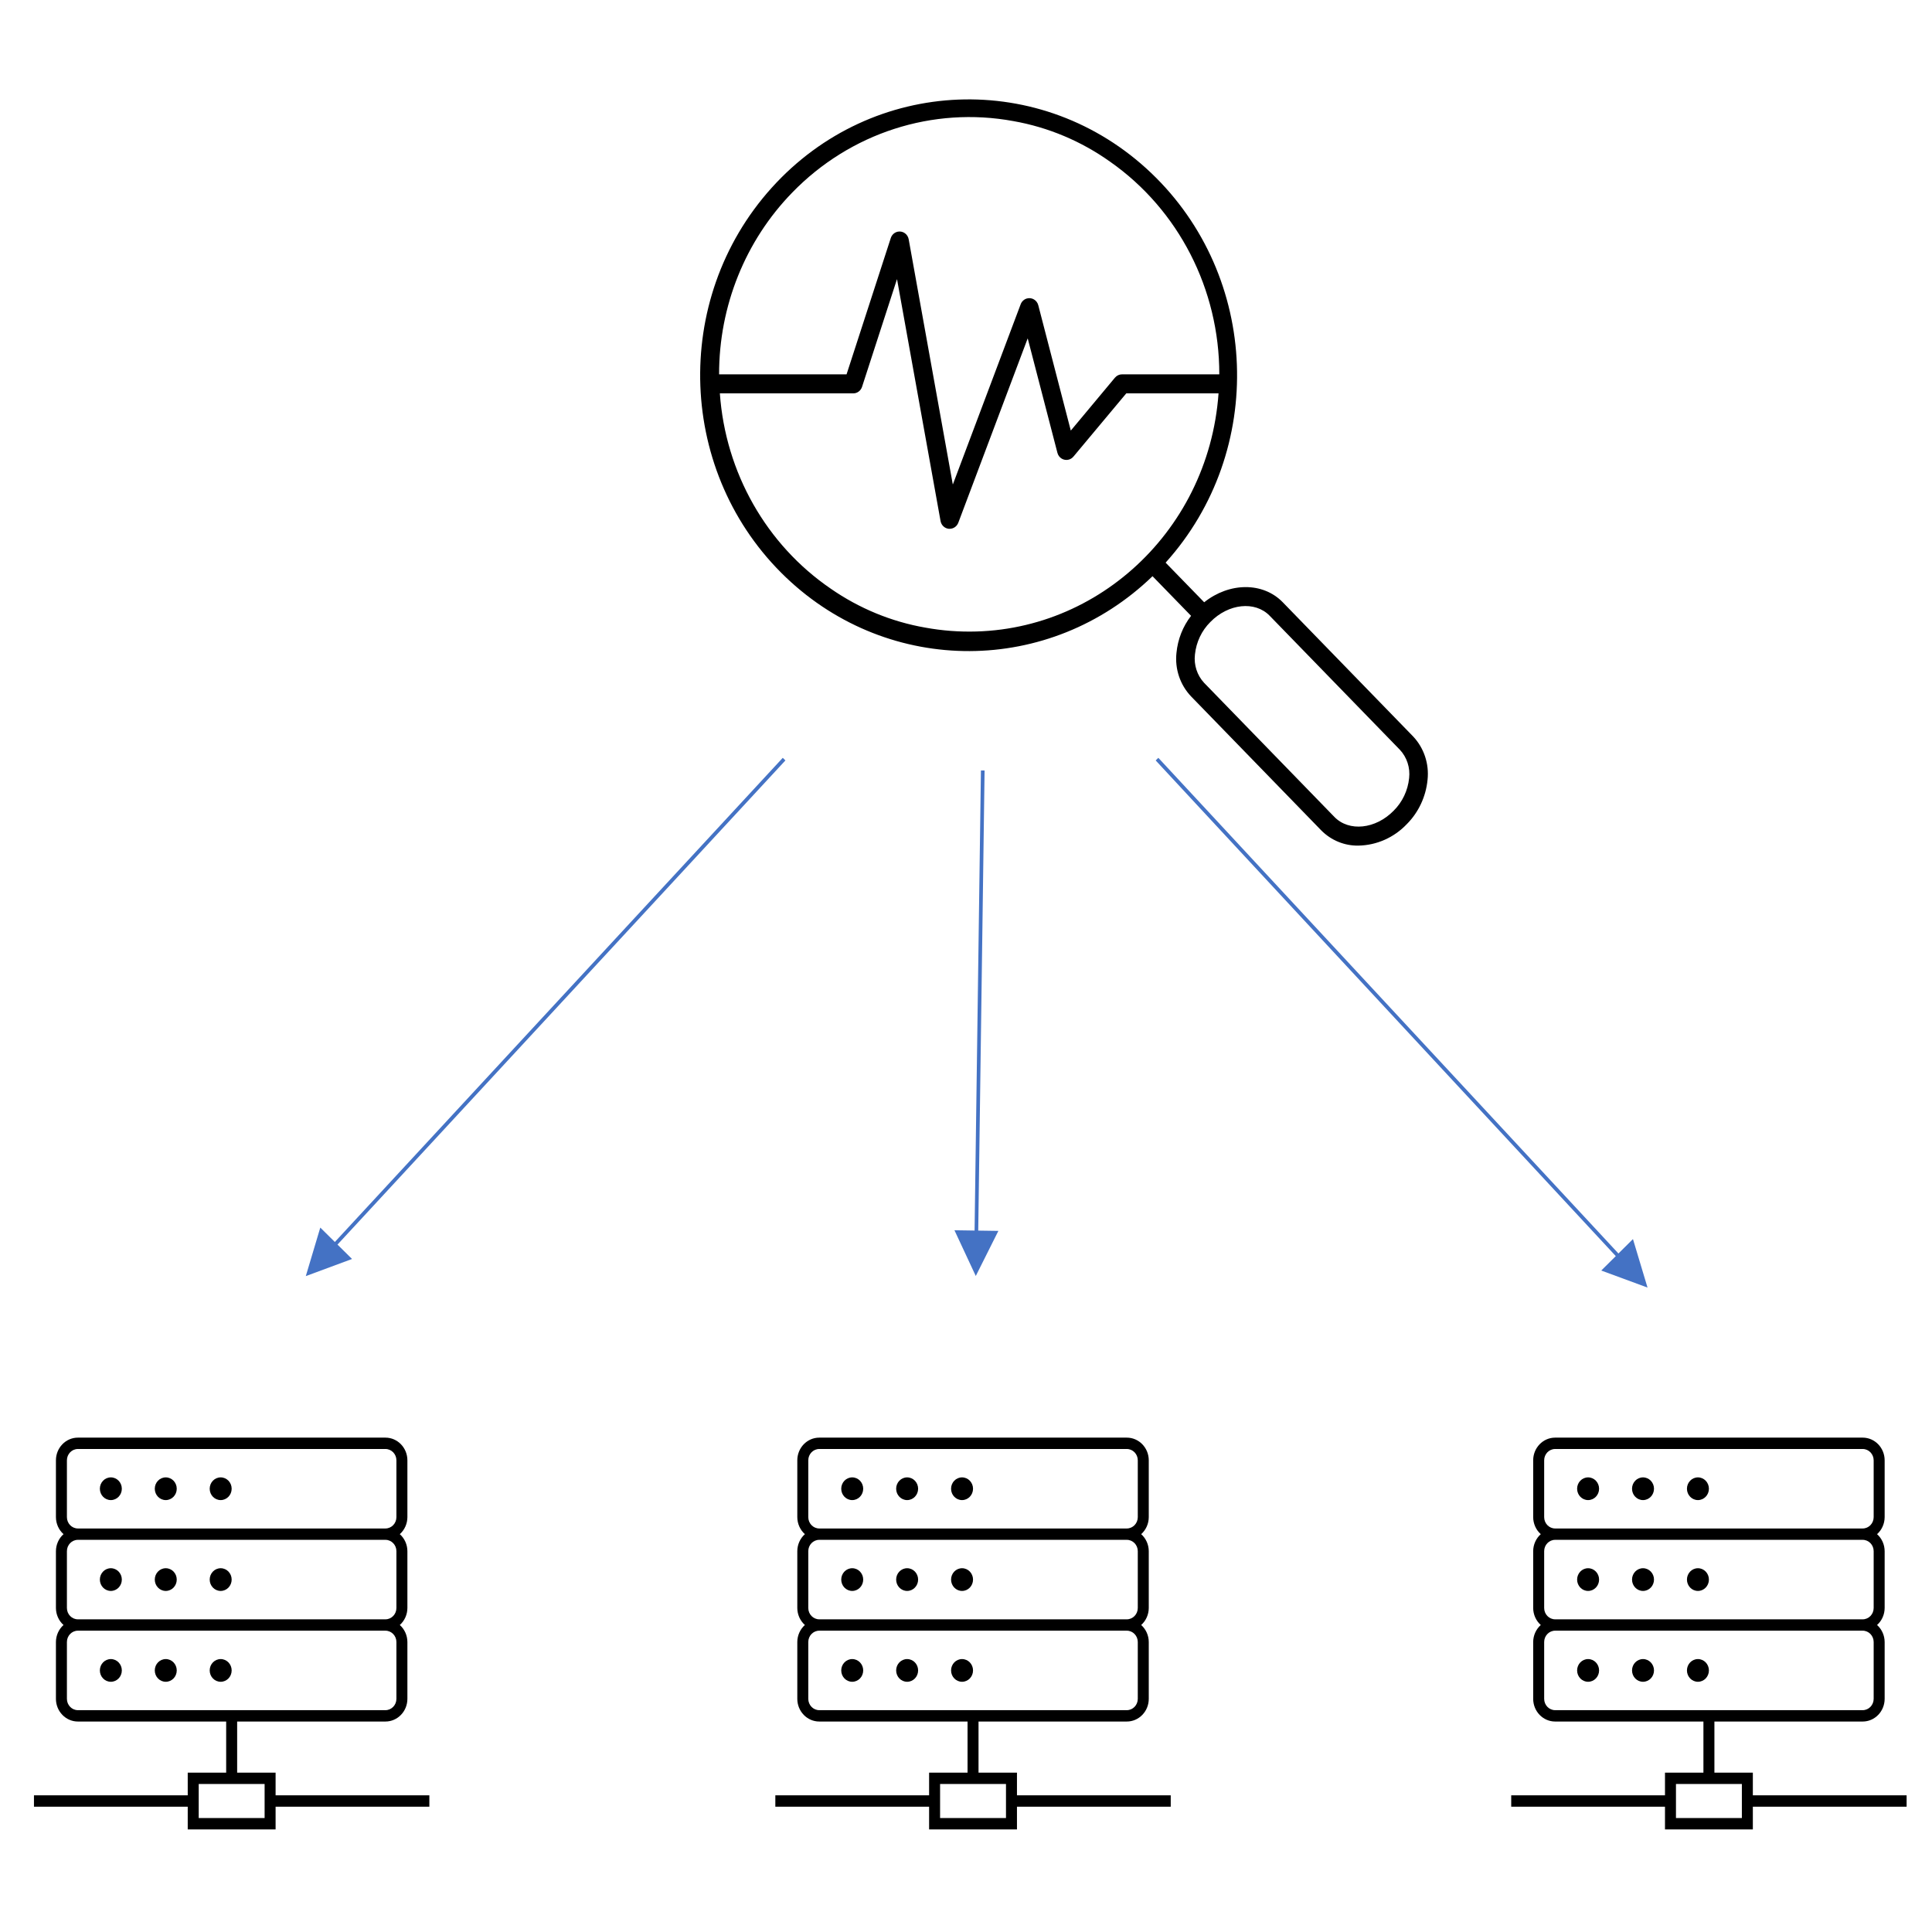
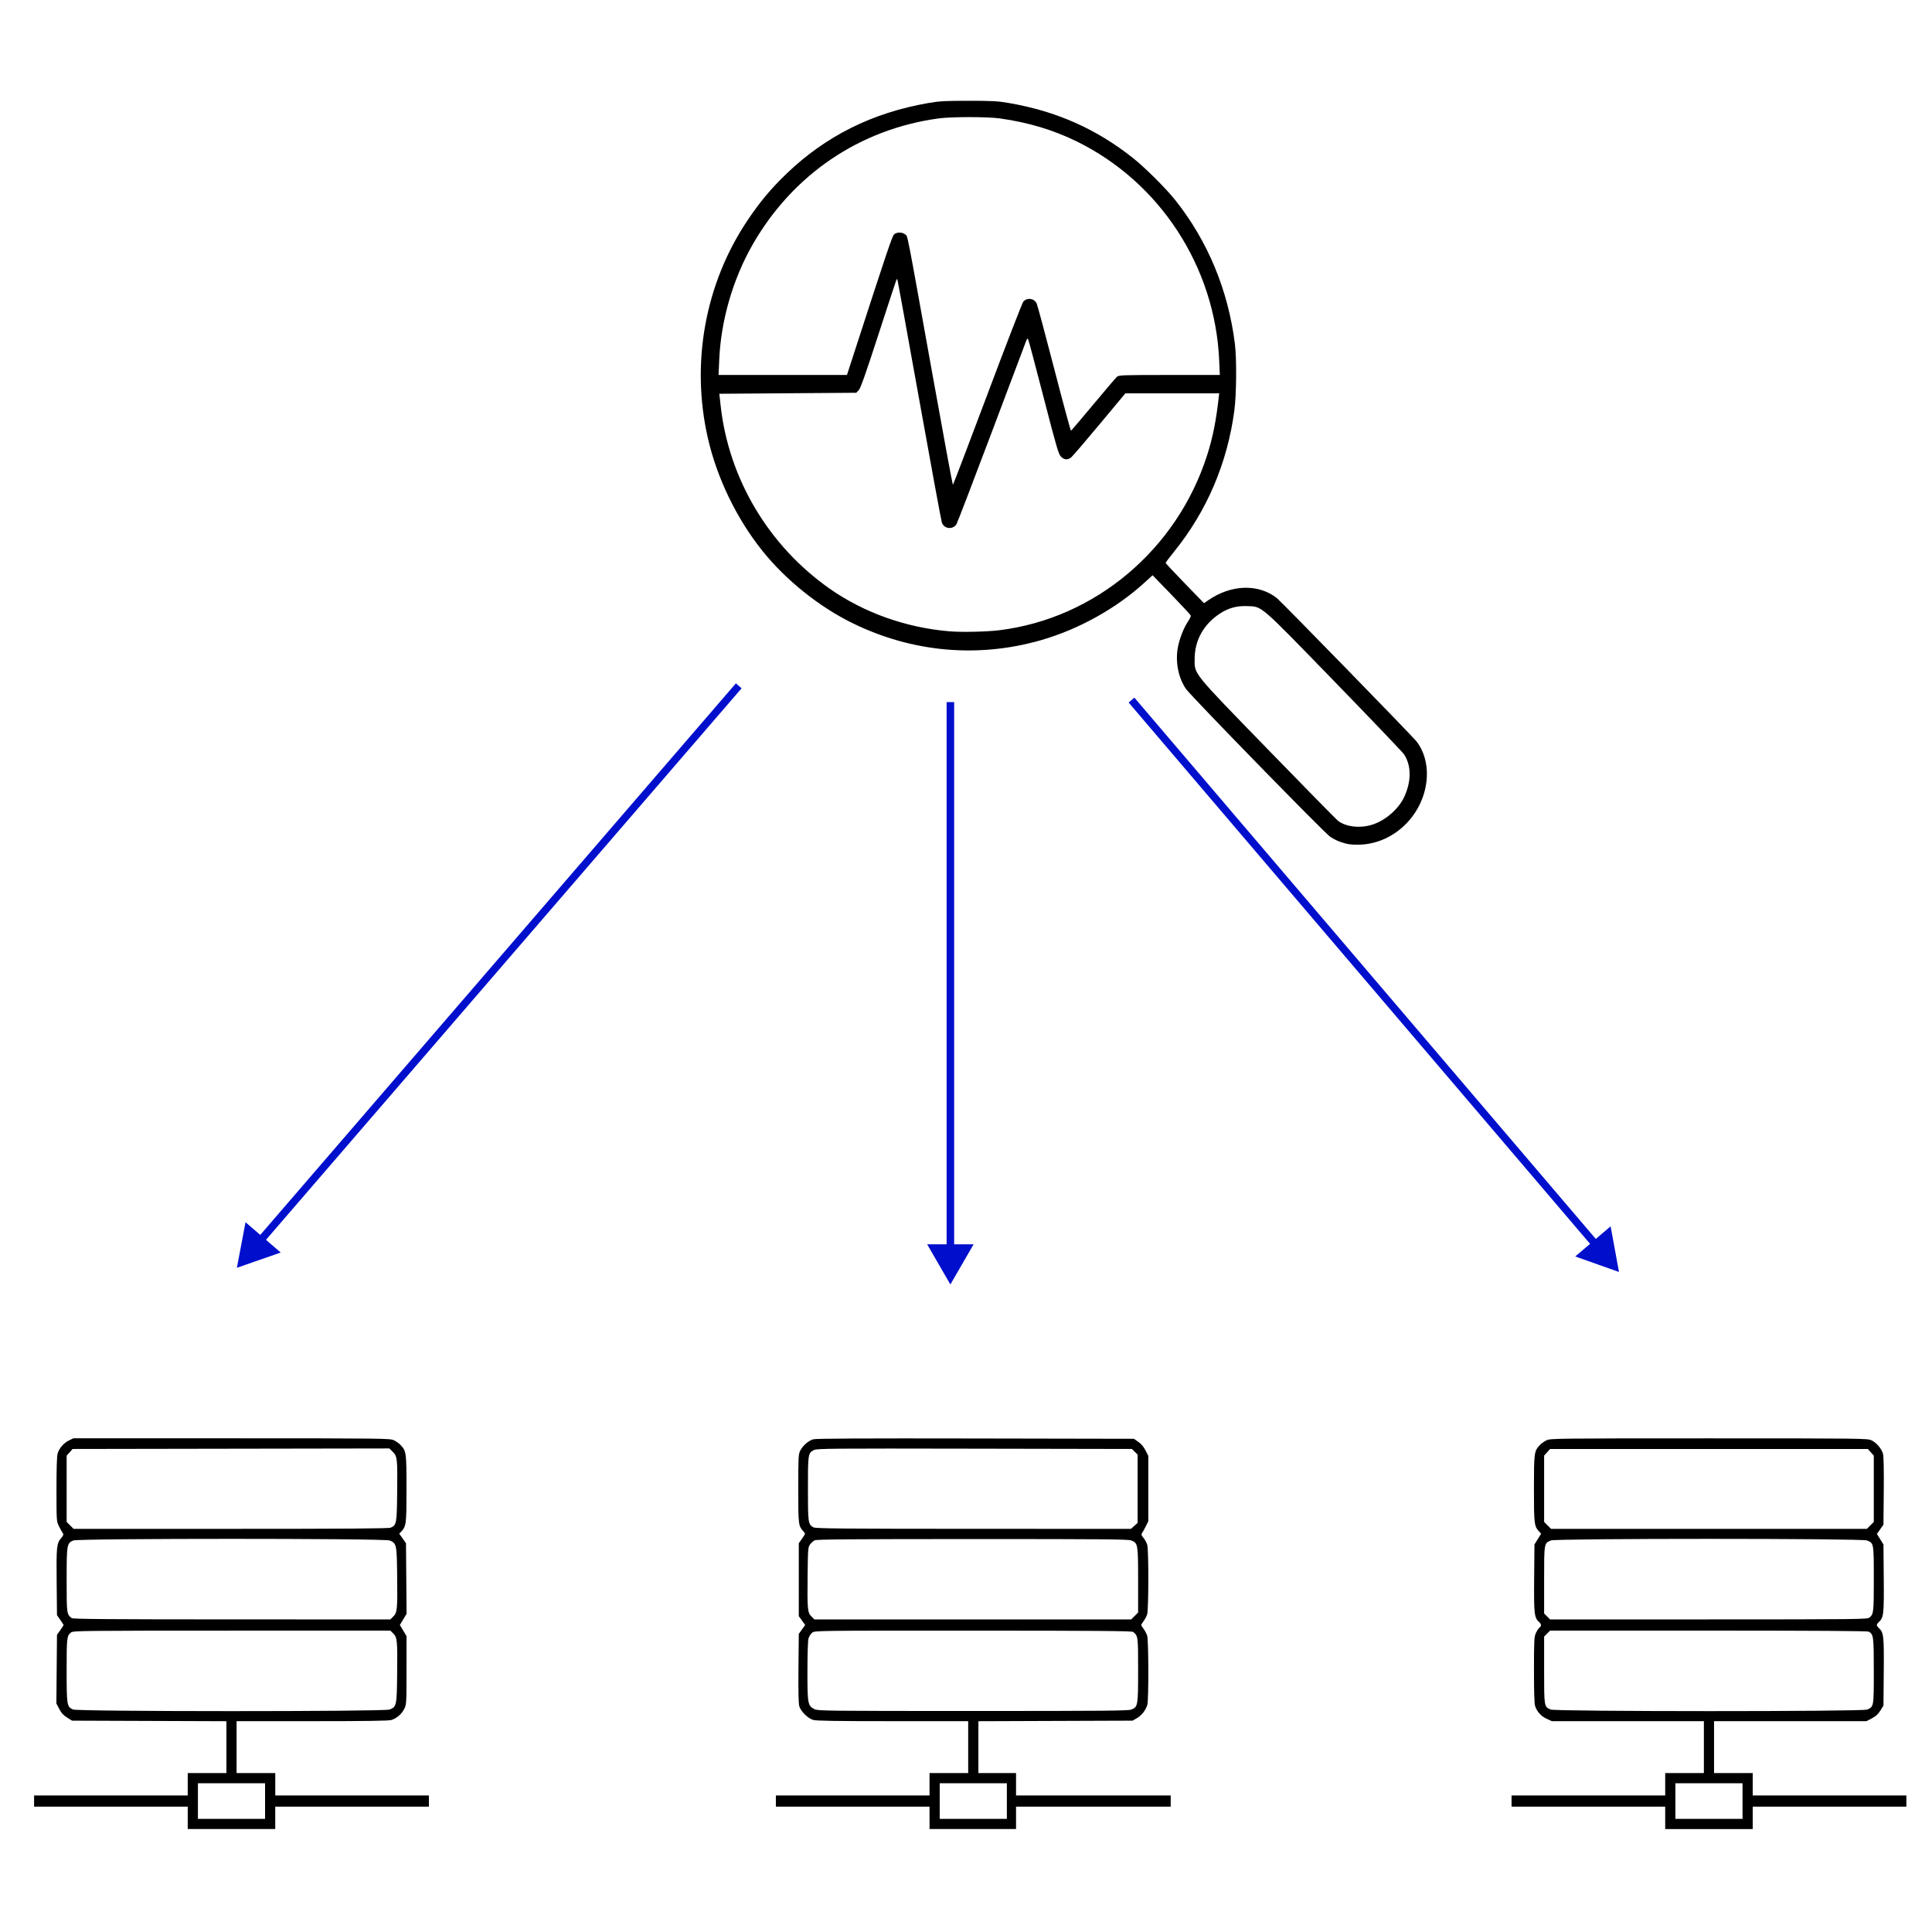
<svg xmlns="http://www.w3.org/2000/svg" width="256" height="256" overflow="hidden" version="1.1" id="svg913">
  <defs id="defs815">
+     <marker style="overflow:visible" id="marker2874" refX="0" refY="0" orient="auto-start-reverse" markerWidth="5.324" markerHeight="6.155" viewBox="0 0 5.324 6.155" preserveAspectRatio="xMidYMid">
+       <path transform="scale(0.5)" style="fill:context-stroke;fill-rule:evenodd;stroke:context-stroke;stroke-width:1pt" d="M 5.77,0 -2.88,5 V -5 Z" id="path2872" />
+     </marker>
+     <marker style="overflow:visible" id="marker2814" refX="0" refY="0" orient="auto-start-reverse" markerWidth="5.324" markerHeight="6.155" viewBox="0 0 5.324 6.155" preserveAspectRatio="xMidYMid">
+       <path transform="scale(0.5)" style="fill:context-stroke;fill-rule:evenodd;stroke:context-stroke;stroke-width:1pt" d="M 5.77,0 -2.88,5 V -5 Z" id="path2812" />
+     </marker>
+     <marker style="overflow:visible" id="TriangleStart" refX="0" refY="0" orient="auto-start-reverse" markerWidth="5.324" markerHeight="6.155" viewBox="0 0 5.324 6.155" preserveAspectRatio="xMidYMid">
+       <path transform="scale(0.5)" style="fill:context-stroke;fill-rule:evenodd;stroke:context-stroke;stroke-width:1pt" d="M 5.77,0 -2.88,5 V -5 Z" id="path135" />
+     </marker>
    <clipPath id="clip0">
      <rect x="0" y="0" width="1280" height="720" id="rect776" />
    </clipPath>
    <clipPath id="clip1">
      <rect x="709" y="474" width="96" height="96" id="rect779" />
    </clipPath>
    <clipPath id="clip2">
      <rect x="709" y="474" width="96" height="96" id="rect782" />
    </clipPath>
    <clipPath id="clip3">
      <rect x="709" y="474" width="96" height="96" id="rect785" />
    </clipPath>
    <clipPath id="clip4">
      <rect x="575" y="474" width="96" height="96" id="rect788" />
    </clipPath>
    <clipPath id="clip5">
      <rect x="575" y="474" width="96" height="96" id="rect791" />
    </clipPath>
    <clipPath id="clip6">
      <rect x="575" y="474" width="96" height="96" id="rect794" />
    </clipPath>
    <clipPath id="clip7">
      <rect x="440" y="474" width="96" height="96" id="rect797" />
    </clipPath>
    <clipPath id="clip8">
      <rect x="440" y="474" width="96" height="96" id="rect800" />
    </clipPath>
    <clipPath id="clip9">
      <rect x="440" y="474" width="96" height="96" id="rect803" />
    </clipPath>
    <clipPath id="clip10">
      <rect x="559" y="237" width="162" height="161" id="rect806" />
    </clipPath>
    <clipPath id="clip11">
      <rect x="559" y="237" width="162" height="161" id="rect809" />
    </clipPath>
    <clipPath id="clip12">
      <rect x="559" y="237" width="162" height="161" id="rect812" />
    </clipPath>
  </defs>
-   <g clip-path="url(#clip0)" id="g911" transform="matrix(0.7276717,0,0,0.7523454,-324.4073,-176.6508)">
-     <g clip-path="url(#clip1)" id="g843">
-       <g clip-path="url(#clip2)" id="g841">
-         <g clip-path="url(#clip3)" id="g839">
-           <path d="m 793,551 h -28 v -4 h -7 v -9 h 27 c 2.209,0 4,-1.791 4,-4 v -10 c -0.004,-1.153 -0.508,-2.248 -1.382,-3 0.874,-0.752 1.378,-1.847 1.382,-3 v -10 c -0.004,-1.153 -0.508,-2.248 -1.382,-3 0.874,-0.752 1.378,-1.847 1.382,-3 v -10 c 0,-2.209 -1.791,-4 -4,-4 h -56 c -2.209,0 -4,1.791 -4,4 v 10 c 0.004,1.153 0.508,2.248 1.382,3 -0.874,0.752 -1.378,1.847 -1.382,3 v 10 c 0.004,1.153 0.508,2.248 1.382,3 -0.874,0.752 -1.378,1.847 -1.382,3 v 10 c 0,2.209 1.791,4 4,4 h 27 v 9 h -7 v 4 h -28 v 2 h 28 v 4 h 16 v -4 h 28 z m -66,-49 v -10 c 0,-1.105 0.895,-2 2,-2 h 56 c 1.105,0 2,0.895 2,2 v 10 c 0,1.105 -0.895,2 -2,2 h -56 c -1.105,0 -2,-0.895 -2,-2 z m 0,16 v -10 c 0,-1.105 0.895,-2 2,-2 h 56 c 1.105,0 2,0.895 2,2 v 10 c 0,1.105 -0.895,2 -2,2 h -56 c -1.105,0 -2,-0.895 -2,-2 z m 0,16 v -10 c 0,-1.105 0.895,-2 2,-2 h 56 c 1.105,0 2,0.895 2,2 v 10 c 0,1.105 -0.895,2 -2,2 h -56 c -1.105,0 -2,-0.895 -2,-2 z m 36,21 h -12 v -6 h 12 z" id="path819" />
-           <path d="m 737,497 c 0,1.105 -0.895,2 -2,2 -1.105,0 -2,-0.895 -2,-2 0,-1.105 0.895,-2 2,-2 1.105,0 2,0.895 2,2 z" id="path821" />
-           <path d="m 747,497 c 0,1.105 -0.895,2 -2,2 -1.105,0 -2,-0.895 -2,-2 0,-1.105 0.895,-2 2,-2 1.105,0 2,0.895 2,2 z" id="path823" />
-           <path d="m 757,497 c 0,1.105 -0.895,2 -2,2 -1.105,0 -2,-0.895 -2,-2 0,-1.105 0.895,-2 2,-2 1.105,0 2,0.895 2,2 z" id="path825" />
-           <path d="m 737,513 c 0,1.105 -0.895,2 -2,2 -1.105,0 -2,-0.895 -2,-2 0,-1.105 0.895,-2 2,-2 1.105,0 2,0.895 2,2 z" id="path827" />
-           <path d="m 747,513 c 0,1.105 -0.895,2 -2,2 -1.105,0 -2,-0.895 -2,-2 0,-1.105 0.895,-2 2,-2 1.105,0 2,0.895 2,2 z" id="path829" />
-           <path d="m 757,513 c 0,1.105 -0.895,2 -2,2 -1.105,0 -2,-0.895 -2,-2 0,-1.105 0.895,-2 2,-2 1.105,0 2,0.895 2,2 z" id="path831" />
-           <path d="m 737,529 c 0,1.105 -0.895,2 -2,2 -1.105,0 -2,-0.895 -2,-2 0,-1.105 0.895,-2 2,-2 1.105,0 2,0.895 2,2 z" id="path833" />
-           <path d="m 747,529 c 0,1.105 -0.895,2 -2,2 -1.105,0 -2,-0.895 -2,-2 0,-1.105 0.895,-2 2,-2 1.105,0 2,0.895 2,2 z" id="path835" />
-           <path d="m 757,529 c 0,1.105 -0.895,2 -2,2 -1.105,0 -2,-0.895 -2,-2 0,-1.105 0.895,-2 2,-2 1.105,0 2,0.895 2,2 z" id="path837" />
-         </g>
-       </g>
-     </g>
-     <g clip-path="url(#clip4)" id="g869">
-       <g clip-path="url(#clip5)" id="g867">
-         <g clip-path="url(#clip6)" id="g865">
-           <path d="m 659,551 h -28 v -4 h -7 v -9 h 27 c 2.209,0 4,-1.791 4,-4 v -10 c -0.004,-1.153 -0.508,-2.248 -1.382,-3 0.874,-0.752 1.378,-1.847 1.382,-3 v -10 c -0.004,-1.153 -0.508,-2.248 -1.382,-3 0.874,-0.752 1.378,-1.847 1.382,-3 v -10 c 0,-2.209 -1.791,-4 -4,-4 h -56 c -2.209,0 -4,1.791 -4,4 v 10 c 0.004,1.153 0.508,2.248 1.382,3 -0.874,0.752 -1.378,1.847 -1.382,3 v 10 c 0.004,1.153 0.508,2.248 1.382,3 -0.874,0.752 -1.378,1.847 -1.382,3 v 10 c 0,2.209 1.791,4 4,4 h 27 v 9 h -7 v 4 h -28 v 2 h 28 v 4 h 16 v -4 h 28 z m -66,-49 v -10 c 0,-1.105 0.895,-2 2,-2 h 56 c 1.105,0 2,0.895 2,2 v 10 c 0,1.105 -0.895,2 -2,2 h -56 c -1.105,0 -2,-0.895 -2,-2 z m 0,16 v -10 c 0,-1.105 0.895,-2 2,-2 h 56 c 1.105,0 2,0.895 2,2 v 10 c 0,1.105 -0.895,2 -2,2 h -56 c -1.105,0 -2,-0.895 -2,-2 z m 0,16 v -10 c 0,-1.105 0.895,-2 2,-2 h 56 c 1.105,0 2,0.895 2,2 v 10 c 0,1.105 -0.895,2 -2,2 h -56 c -1.105,0 -2,-0.895 -2,-2 z m 36,21 h -12 v -6 h 12 z" id="path845" />
-           <path d="m 603,497 c 0,1.105 -0.895,2 -2,2 -1.105,0 -2,-0.895 -2,-2 0,-1.105 0.895,-2 2,-2 1.105,0 2,0.895 2,2 z" id="path847" />
-           <path d="m 613,497 c 0,1.105 -0.895,2 -2,2 -1.105,0 -2,-0.895 -2,-2 0,-1.105 0.895,-2 2,-2 1.105,0 2,0.895 2,2 z" id="path849" />
-           <path d="m 623,497 c 0,1.105 -0.895,2 -2,2 -1.105,0 -2,-0.895 -2,-2 0,-1.105 0.895,-2 2,-2 1.105,0 2,0.895 2,2 z" id="path851" />
-           <path d="m 603,513 c 0,1.105 -0.895,2 -2,2 -1.105,0 -2,-0.895 -2,-2 0,-1.105 0.895,-2 2,-2 1.105,0 2,0.895 2,2 z" id="path853" />
-           <path d="m 613,513 c 0,1.105 -0.895,2 -2,2 -1.105,0 -2,-0.895 -2,-2 0,-1.105 0.895,-2 2,-2 1.105,0 2,0.895 2,2 z" id="path855" />
-           <path d="m 623,513 c 0,1.105 -0.895,2 -2,2 -1.105,0 -2,-0.895 -2,-2 0,-1.105 0.895,-2 2,-2 1.105,0 2,0.895 2,2 z" id="path857" />
-           <path d="m 603,529 c 0,1.105 -0.895,2 -2,2 -1.105,0 -2,-0.895 -2,-2 0,-1.105 0.895,-2 2,-2 1.105,0 2,0.895 2,2 z" id="path859" />
-           <path d="m 613,529 c 0,1.105 -0.895,2 -2,2 -1.105,0 -2,-0.895 -2,-2 0,-1.105 0.895,-2 2,-2 1.105,0 2,0.895 2,2 z" id="path861" />
-           <path d="m 623,529 c 0,1.105 -0.895,2 -2,2 -1.105,0 -2,-0.895 -2,-2 0,-1.105 0.895,-2 2,-2 1.105,0 2,0.895 2,2 z" id="path863" />
-         </g>
-       </g>
-     </g>
-     <g clip-path="url(#clip7)" id="g895">
-       <g clip-path="url(#clip8)" id="g893">
-         <g clip-path="url(#clip9)" id="g891">
-           <path d="m 524,551 h -28 v -4 h -7 v -9 h 27 c 2.209,0 4,-1.791 4,-4 v -10 c -0.004,-1.153 -0.508,-2.248 -1.382,-3 0.874,-0.752 1.378,-1.847 1.382,-3 v -10 c -0.004,-1.153 -0.508,-2.248 -1.382,-3 0.874,-0.752 1.378,-1.847 1.382,-3 v -10 c 0,-2.209 -1.791,-4 -4,-4 h -56 c -2.209,0 -4,1.791 -4,4 v 10 c 0.004,1.153 0.508,2.248 1.382,3 -0.874,0.752 -1.378,1.847 -1.382,3 v 10 c 0.004,1.153 0.508,2.248 1.382,3 -0.874,0.752 -1.378,1.847 -1.382,3 v 10 c 0,2.209 1.791,4 4,4 h 27 v 9 h -7 v 4 h -28 v 2 h 28 v 4 h 16 v -4 h 28 z m -66,-49 v -10 c 0,-1.105 0.895,-2 2,-2 h 56 c 1.105,0 2,0.895 2,2 v 10 c 0,1.105 -0.895,2 -2,2 h -56 c -1.105,0 -2,-0.895 -2,-2 z m 0,16 v -10 c 0,-1.105 0.895,-2 2,-2 h 56 c 1.105,0 2,0.895 2,2 v 10 c 0,1.105 -0.895,2 -2,2 h -56 c -1.105,0 -2,-0.895 -2,-2 z m 0,16 v -10 c 0,-1.105 0.895,-2 2,-2 h 56 c 1.105,0 2,0.895 2,2 v 10 c 0,1.105 -0.895,2 -2,2 h -56 c -1.105,0 -2,-0.895 -2,-2 z m 36,21 h -12 v -6 h 12 z" id="path871" />
-           <path d="m 468,497 c 0,1.105 -0.895,2 -2,2 -1.105,0 -2,-0.895 -2,-2 0,-1.105 0.895,-2 2,-2 1.105,0 2,0.895 2,2 z" id="path873" />
-           <path d="m 478,497 c 0,1.105 -0.895,2 -2,2 -1.105,0 -2,-0.895 -2,-2 0,-1.105 0.895,-2 2,-2 1.105,0 2,0.895 2,2 z" id="path875" />
-           <path d="m 488,497 c 0,1.105 -0.895,2 -2,2 -1.105,0 -2,-0.895 -2,-2 0,-1.105 0.895,-2 2,-2 1.105,0 2,0.895 2,2 z" id="path877" />
-           <path d="m 468,513 c 0,1.105 -0.895,2 -2,2 -1.105,0 -2,-0.895 -2,-2 0,-1.105 0.895,-2 2,-2 1.105,0 2,0.895 2,2 z" id="path879" />
-           <path d="m 478,513 c 0,1.105 -0.895,2 -2,2 -1.105,0 -2,-0.895 -2,-2 0,-1.105 0.895,-2 2,-2 1.105,0 2,0.895 2,2 z" id="path881" />
-           <path d="m 488,513 c 0,1.105 -0.895,2 -2,2 -1.105,0 -2,-0.895 -2,-2 0,-1.105 0.895,-2 2,-2 1.105,0 2,0.895 2,2 z" id="path883" />
-           <path d="m 468,529 c 0,1.105 -0.895,2 -2,2 -1.105,0 -2,-0.895 -2,-2 0,-1.105 0.895,-2 2,-2 1.105,0 2,0.895 2,2 z" id="path885" />
-           <path d="m 478,529 c 0,1.105 -0.895,2 -2,2 -1.105,0 -2,-0.895 -2,-2 0,-1.105 0.895,-2 2,-2 1.105,0 2,0.895 2,2 z" id="path887" />
-           <path d="m 488,529 c 0,1.105 -0.895,2 -2,2 -1.105,0 -2,-0.895 -2,-2 0,-1.105 0.895,-2 2,-2 1.105,0 2,0.895 2,2 z" id="path889" />
-         </g>
-       </g>
-     </g>
-     <g clip-path="url(#clip10)" id="g903">
-       <g clip-path="url(#clip11)" id="g901">
-         <g clip-path="url(#clip12)" id="g899">
-           <path d="m 143.233,127.49 -23.575,-23.615 c -3.609,-3.616 -9.703,-3.508 -14.221,0 L 98.457,96.895 C 116.685,77.206 115.501,46.467 95.811,28.239 76.122,10.01 45.383,11.194 27.155,30.884 8.926,50.573 10.111,81.312 29.8,99.54 48.532,116.882 77.49,116.77 96.087,99.283 l 6.976,6.979 c -1.493,1.876 -2.411,4.145 -2.643,6.532 -0.312,2.815 0.654,5.621 2.633,7.647 l 23.567,23.607 c 1.791,1.759 4.214,2.726 6.725,2.683 3.299,-0.057 6.442,-1.412 8.748,-3.771 2.136,-2.081 3.47,-4.849 3.766,-7.817 0.315,-2.816 -0.649,-5.624 -2.626,-7.653 z M 30.892,31.71 C 41.367,21.207 56.327,16.507 70.927,19.132 c 6.291,1.083 12.269,3.53 17.514,7.17 12.362,8.445 19.749,22.456 19.731,37.428 H 90.562 c -0.489,0 -0.954,0.214 -1.273,0.585 l -7.97,9.298 c -0.005,0.008 -0.015,0.01 -0.023,0.005 -0.002,-0.001 -0.004,-0.003 -0.005,-0.005 L 75.412,51.557 C 75.173,50.662 74.254,50.13 73.359,50.369 c -0.52,0.139 -0.941,0.518 -1.134,1.02 L 59.968,83.086 c -0.003,0.009 -0.012,0.013 -0.021,0.011 -0.005,-0.002 -0.009,-0.006 -0.011,-0.011 L 51.961,39.945 C 51.792,39.034 50.917,38.432 50.007,38.601 49.406,38.712 48.914,39.141 48.721,39.72 L 40.718,63.729 H 17.65 C 17.629,51.72 22.394,40.197 30.892,31.71 Z m 6.96,69.767 C 26.206,93.731 18.798,81.034 17.787,67.083 h 24.14 c 0.722,2e-4 1.363,-0.462 1.591,-1.147 l 6.308,-18.922 c 0.003,-0.009 0.013,-0.014 0.021,-0.011 0.005,0.002 0.009,0.006 0.011,0.011 l 7.869,42.554 c 0.136,0.738 0.747,1.296 1.494,1.365 0.052,0 0.104,0 0.156,0 0.692,-3e-4 1.313,-0.426 1.563,-1.072 L 73.48,57.437 c 0.003,-0.009 0.012,-0.014 0.021,-0.011 0.005,0.002 0.009,0.006 0.011,0.011 l 5.367,20.125 c 0.239,0.895 1.158,1.426 2.053,1.187 0.327,-0.087 0.62,-0.271 0.84,-0.528 L 91.334,67.083 h 16.7 c -1.828,24.932 -23.522,43.661 -48.454,41.833 -1.543,-0.114 -3.08,-0.306 -4.604,-0.576 -6.132,-1.041 -11.971,-3.381 -17.125,-6.863 z m 101.879,39.101 c -3.268,3.259 -8.083,3.753 -10.733,1.1 l -23.572,-23.611 c -1.272,-1.33 -1.882,-3.16 -1.663,-4.988 0.227,-2.179 1.215,-4.208 2.79,-5.731 3.267,-3.26 8.082,-3.755 10.734,-1.1 l 23.573,23.612 c 1.272,1.33 1.882,3.16 1.664,4.988 -0.228,2.179 -1.217,4.208 -2.793,5.73 z" transform="matrix(1.00621,0,0,1,559,237)" id="path897" />
-         </g>
-       </g>
-     </g>
-     <path d="M 0.241,-0.23 82.726,86.004 82.244,86.465 -0.241,0.23 Z M 84.454,82.505 l 2.639,8.546 -8.42,-3.016 z" fill="#4472c4" transform="matrix(-1,0,0,1,588.593,368.5)" id="path905" />
-     <path d="M 0.333,-0.005 1.508,82.36 0.841,82.37 -0.333,0.005 Z M 5.155,80.975 1.27,89.031 -2.844,81.089 Z" fill="#4472c4" transform="matrix(-1,0,0,1,624.77,370.5)" id="path907" />
-     <path d="m 656.741,368.269 84.705,88.262 -0.481,0.462 -84.705,-88.262 z m 86.427,84.762 2.654,8.541 -8.426,-3.002 z" fill="#4472c4" id="path909" />
-   </g>
+   <path style="fill:#000000;stroke-width:0.135" d="M 24.876,240.873 V 239.39 H 14.696 4.517 v -0.742 -0.742 H 14.696 24.876 v -1.483 -1.483 h 2.562 2.562 v -3.435 -3.435 l -10.224,-0.037 -10.224,-0.037 -0.658,-0.407 C 8.412,227.292 8.134,226.988 7.853,226.45 l -0.383,-0.734 0.04,-4.546 0.04,-4.546 0.438,-0.621 c 0.241,-0.342 0.438,-0.648 0.438,-0.681 0,-0.033 -0.197,-0.339 -0.438,-0.681 l -0.438,-0.621 -0.043,-4.405 c -0.046,-4.719 -0.006,-5.097 0.61,-5.829 0.294,-0.349 0.329,-0.464 0.196,-0.647 -0.089,-0.122 -0.311,-0.525 -0.495,-0.896 -0.333,-0.673 -0.333,-0.679 -0.334,-4.906 -8.666e-4,-2.784 0.051,-4.407 0.153,-4.745 0.211,-0.705 0.811,-1.393 1.506,-1.73 l 0.582,-0.282 20.957,0.003 c 20.111,0.003 20.979,0.013 21.496,0.253 0.297,0.137 0.703,0.424 0.903,0.637 0.756,0.806 0.782,1.002 0.782,5.781 0,4.676 -0.037,4.985 -0.689,5.679 l -0.272,0.289 0.447,0.633 0.447,0.633 0.039,4.675 0.039,4.675 -0.445,0.742 -0.445,0.742 0.441,0.736 0.441,0.736 v 4.514 c 0,4.303 -0.013,4.541 -0.282,5.096 -0.337,0.696 -1.025,1.295 -1.73,1.506 -0.365,0.109 -3.41,0.154 -10.509,0.154 h -9.995 v 3.438 3.438 h 2.562 2.562 v 1.483 1.483 H 46.651 56.831 v 0.742 0.742 H 46.651 36.471 v 1.483 1.483 h -5.798 -5.798 z m 10.247,-2.225 v -2.36 h -4.449 -4.449 v 2.36 2.36 h 4.449 4.449 z m 16.51,-12.123 c 0.919,-0.384 0.945,-0.506 0.993,-4.724 0.05,-4.411 0.01,-4.828 -0.516,-5.354 l -0.383,-0.383 -21.01,0.003 c -19.703,0.003 -21.028,0.018 -21.298,0.236 -0.565,0.458 -0.589,0.658 -0.589,5.017 0,4.651 0.031,4.841 0.851,5.198 0.65,0.283 41.275,0.289 41.951,0.006 z m 0.477,-12.326 c 0.526,-0.526 0.566,-0.943 0.516,-5.354 -0.048,-4.218 -0.073,-4.34 -0.993,-4.724 -0.687,-0.287 -41.235,-0.286 -41.921,6.4e-4 -0.853,0.356 -0.881,0.522 -0.881,5.232 0,4.489 0.006,4.533 0.668,5.055 0.162,0.127 4.912,0.165 21.219,0.169 l 21.01,0.004 z m -0.344,-11.773 c 0.784,-0.357 0.813,-0.515 0.861,-4.631 0.052,-4.504 0.018,-4.819 -0.583,-5.42 l -0.448,-0.448 -20.989,0.035 -20.989,0.035 -0.393,0.44 -0.393,0.44 v 4.393 4.393 l 0.458,0.458 0.458,0.458 H 30.587 c 15.46,0 20.926,-0.04 21.18,-0.156 z" id="path708" />
+   <path style="fill:#000000;stroke-width:0.135" d="m 123.167,240.873 v -1.483 h -10.18 -10.18 v -0.742 -0.742 h 10.18 10.18 v -1.483 -1.483 h 2.562 2.562 v -3.438 -3.438 h -9.995 c -7.518,0 -10.133,-0.041 -10.55,-0.166 -0.704,-0.21 -1.634,-1.128 -1.835,-1.81 -0.104,-0.353 -0.139,-1.963 -0.11,-5.054 l 0.042,-4.536 0.424,-0.59 0.424,-0.59 -0.424,-0.585 -0.424,-0.585 v -4.83 -4.83 l 0.447,-0.634 c 0.445,-0.631 0.446,-0.635 0.184,-0.921 -0.687,-0.753 -0.698,-0.843 -0.698,-5.679 0,-4.217 0.018,-4.564 0.262,-5.042 0.34,-0.666 1.085,-1.314 1.725,-1.499 0.359,-0.104 6.64,-0.135 21.496,-0.107 l 20.988,0.04 0.585,0.405 c 0.383,0.265 0.713,0.658 0.955,1.137 l 0.371,0.731 -0.001,4.324 -0.001,4.324 -0.333,0.674 c -0.183,0.371 -0.406,0.774 -0.495,0.896 -0.133,0.182 -0.098,0.297 0.194,0.645 0.196,0.233 0.419,0.649 0.495,0.924 0.197,0.71 0.186,8.617 -0.013,9.212 -0.084,0.252 -0.297,0.651 -0.472,0.888 -0.175,0.236 -0.318,0.468 -0.318,0.515 0,0.047 0.143,0.279 0.318,0.515 0.175,0.236 0.388,0.635 0.472,0.888 0.193,0.576 0.212,8.508 0.022,9.171 -0.202,0.704 -0.755,1.412 -1.387,1.774 l -0.571,0.327 -10.213,0.037 -10.213,0.037 v 3.435 3.435 h 2.494 2.494 v 1.483 1.483 h 10.247 10.247 v 0.742 0.742 h -10.247 -10.247 v 1.483 1.483 h -5.73 -5.73 z m 10.247,-2.225 v -2.36 h -4.449 -4.449 v 2.36 2.36 h 4.449 4.449 z m 16.512,-12.124 c 0.853,-0.356 0.881,-0.522 0.881,-5.232 0,-4.489 -0.006,-4.533 -0.668,-5.055 -0.162,-0.127 -4.906,-0.165 -21.19,-0.169 -20.936,-0.004 -20.982,-0.004 -21.332,0.272 -0.193,0.152 -0.413,0.501 -0.489,0.775 -0.08,0.288 -0.139,2.124 -0.139,4.342 -6e-4,4.323 0.046,4.574 0.943,5.022 0.443,0.221 1.727,0.236 21.004,0.236 17.44,1.4e-4 20.601,-0.029 20.991,-0.191 z m 0.423,-12.401 0.458,-0.458 v -4.267 c 0,-4.758 -0.027,-4.919 -0.881,-5.276 -0.39,-0.163 -3.557,-0.191 -21.058,-0.19 -16.081,0.002 -20.671,0.038 -20.924,0.169 -0.178,0.092 -0.451,0.338 -0.607,0.547 -0.269,0.362 -0.285,0.568 -0.325,4.18 -0.049,4.438 -0.01,4.847 0.515,5.372 l 0.383,0.383 h 20.99 20.99 z m -0.049,-11.935 0.44,-0.393 v -4.525 -4.525 l -0.374,-0.374 -0.374,-0.374 -20.862,-0.04 c -19.118,-0.037 -20.897,-0.021 -21.284,0.181 -0.776,0.406 -0.791,0.508 -0.791,5.117 0,4.553 0.027,4.743 0.736,5.129 0.287,0.156 3.72,0.187 21.205,0.192 l 20.863,0.005 z" id="path710" />
+   <path style="fill:#000000;stroke-width:0.135" d="m 220.649,240.873 v -1.483 h -10.18 -10.18 v -0.742 -0.742 h 10.18 10.18 v -1.483 -1.483 h 2.562 2.562 v -3.438 -3.438 l -10.079,-0.001 -10.079,-0.001 -0.69,-0.321 c -0.732,-0.341 -1.264,-0.932 -1.516,-1.685 -0.102,-0.305 -0.152,-1.902 -0.15,-4.786 0.003,-3.894 0.028,-4.382 0.248,-4.867 0.135,-0.297 0.346,-0.623 0.469,-0.724 0.294,-0.244 0.282,-0.462 -0.041,-0.754 -0.641,-0.58 -0.692,-1.044 -0.651,-5.814 l 0.039,-4.462 0.444,-0.714 0.444,-0.714 -0.269,-0.287 c -0.649,-0.691 -0.687,-1.003 -0.687,-5.676 0,-4.779 0.026,-4.975 0.782,-5.781 0.2,-0.213 0.606,-0.5 0.903,-0.637 0.518,-0.24 1.382,-0.25 21.505,-0.25 20.107,0 20.988,0.01 21.515,0.249 0.667,0.303 1.364,1.115 1.551,1.807 0.086,0.316 0.123,2.204 0.098,4.944 l -0.041,4.433 -0.434,0.615 -0.434,0.615 0.434,0.698 0.434,0.698 0.039,4.462 c 0.042,4.77 -0.01,5.235 -0.651,5.814 -0.146,0.132 -0.265,0.312 -0.265,0.4 0,0.088 0.119,0.268 0.265,0.4 0.64,0.58 0.693,1.044 0.651,5.813 l -0.039,4.46 -0.407,0.657 c -0.296,0.478 -0.603,0.76 -1.128,1.034 l -0.721,0.377 H 237.217 227.121 v 3.438 3.438 h 2.562 2.562 v 1.483 1.483 h 10.18 10.18 v 0.742 0.742 h -10.18 -10.18 v 1.483 1.483 h -5.798 -5.798 z m 10.247,-2.225 v -2.36 h -4.449 -4.449 v 2.36 2.36 h 4.449 4.449 z m 16.503,-12.12 c 0.894,-0.374 0.89,-0.348 0.89,-5.107 0,-4.561 -0.041,-4.883 -0.667,-5.218 -0.175,-0.093 -7.11,-0.139 -21.245,-0.139 h -20.985 l -0.394,0.394 -0.394,0.394 v 4.43 c 0,4.89 -0.004,4.864 0.86,5.24 0.636,0.277 41.273,0.282 41.935,0.006 z m 0.301,-12.186 c 0.566,-0.459 0.589,-0.654 0.589,-5.115 0,-4.761 0.004,-4.736 -0.89,-5.109 -0.673,-0.281 -41.233,-0.281 -41.905,0 -0.897,0.375 -0.89,0.333 -0.89,5.246 v 4.43 l 0.394,0.394 0.394,0.394 21.01,-0.003 c 19.703,-0.003 21.028,-0.018 21.298,-0.236 z m 0.13,-12.219 0.458,-0.458 v -4.393 -4.393 l -0.393,-0.44 -0.393,-0.44 H 226.446 205.391 l -0.393,0.44 -0.393,0.44 v 4.393 4.393 l 0.458,0.458 0.458,0.458 h 20.926 20.926 z" id="path714" />
+   <path style="fill:#000000;stroke-width:0.135" d="m 178.38,111.79 c -0.947,-0.255 -1.389,-0.445 -2.12,-0.913 -0.719,-0.46 -18.468,-18.655 -19.115,-19.595 -0.994,-1.444 -1.414,-3.533 -1.089,-5.404 0.202,-1.162 0.777,-2.66 1.342,-3.497 0.238,-0.352 0.414,-0.715 0.392,-0.806 -0.022,-0.091 -1.171,-1.333 -2.553,-2.759 l -2.512,-2.593 -1.061,0.969 c -3.75,3.427 -8.718,6.192 -13.711,7.629 -8.356,2.405 -17.074,1.623 -24.967,-2.24 -4.433,-2.169 -8.863,-5.719 -11.953,-9.578 -3.43,-4.283 -6.03,-9.66 -7.242,-14.973 -2.267,-9.939 -0.367,-20.412 5.221,-28.775 1.649,-2.468 3.128,-4.241 5.191,-6.225 5.209,-5.007 11.377,-8.086 18.774,-9.372 1.512,-0.263 2.216,-0.302 5.38,-0.302 3.164,0 3.868,0.04 5.38,0.302 6.278,1.091 11.526,3.423 16.395,7.284 1.574,1.248 4.35,4.011 5.579,5.551 4.316,5.412 7.04,11.973 7.92,19.078 0.245,1.98 0.21,6.646 -0.066,8.764 -0.911,6.982 -3.644,13.395 -8.001,18.772 -0.615,0.759 -1.114,1.426 -1.11,1.483 0.004,0.057 1.149,1.28 2.544,2.718 l 2.537,2.614 0.591,-0.405 c 3.03,-2.077 6.627,-2.185 9.059,-0.271 0.567,0.447 17.829,18.156 18.47,18.95 0.996,1.232 1.511,2.988 1.408,4.796 -0.272,4.774 -4.168,8.727 -8.796,8.926 -0.756,0.033 -1.468,-0.016 -1.888,-0.129 z m 3.603,-2.567 c 1.721,-0.608 3.372,-2.079 4.096,-3.652 0.941,-2.044 0.938,-4.092 -0.008,-5.582 -0.169,-0.267 -4.33,-4.626 -9.247,-9.688 -10.088,-10.386 -9.531,-9.906 -11.592,-9.989 -1.355,-0.054 -2.472,0.256 -3.609,1.002 -2.118,1.39 -3.308,3.511 -3.325,5.923 -0.015,2.152 -0.435,1.629 9.73,12.089 4.878,5.019 9.039,9.258 9.247,9.42 1.098,0.855 3.07,1.054 4.708,0.476 z M 132.403,83.512 c 12.716,-1.569 23.559,-10.7 27.55,-23.202 0.757,-2.372 1.2,-4.604 1.554,-7.828 l 0.041,-0.371 -6.213,0.002 -6.213,0.002 -3.438,4.125 c -1.891,2.269 -3.583,4.24 -3.76,4.38 -0.451,0.358 -0.919,0.317 -1.344,-0.116 -0.32,-0.326 -0.598,-1.278 -2.298,-7.854 -1.063,-4.116 -1.983,-7.574 -2.043,-7.685 -0.085,-0.157 -0.144,-0.113 -0.265,0.202 -0.086,0.222 -2.155,5.712 -4.598,12.199 -2.443,6.487 -4.535,11.935 -4.648,12.107 -0.481,0.734 -1.596,0.622 -1.917,-0.193 -0.083,-0.211 -1.435,-7.543 -3.004,-16.293 -1.569,-8.75 -2.876,-15.935 -2.904,-15.966 -0.028,-0.031 -0.075,-0.031 -0.104,0 -0.029,0.031 -1.096,3.272 -2.37,7.202 -1.747,5.385 -2.399,7.229 -2.647,7.483 l -0.329,0.337 -9.069,0.067 -9.069,0.067 0.171,1.551 c 1.069,9.713 6.366,18.605 14.468,24.287 4.519,3.169 10.126,5.163 15.855,5.638 1.626,0.135 4.923,0.064 6.594,-0.143 z M 130.852,52.214 c 2.484,-6.616 4.621,-12.135 4.749,-12.264 0.549,-0.556 1.422,-0.428 1.761,0.258 0.103,0.207 1.148,4.094 2.323,8.638 1.175,4.544 2.178,8.245 2.228,8.225 0.05,-0.02 1.381,-1.584 2.957,-3.475 1.576,-1.891 2.987,-3.544 3.135,-3.674 0.249,-0.218 0.78,-0.236 6.949,-0.236 h 6.68 l -0.084,-1.921 c -0.542,-12.4 -7.844,-23.621 -18.895,-29.034 -3.121,-1.529 -6.441,-2.52 -10.185,-3.042 -1.636,-0.228 -6.406,-0.227 -8.09,9.19e-4 -10.461,1.419 -19.334,7.436 -24.651,16.718 -2.618,4.57 -4.205,10.048 -4.429,15.29 l -0.085,1.989 h 8.506 8.506 l 1.301,-4.011 c 3.947,-12.171 4.686,-14.361 4.93,-14.604 0.331,-0.331 1.077,-0.34 1.476,-0.016 0.364,0.295 0.097,-1.07 3.583,18.328 1.469,8.176 2.704,14.864 2.745,14.863 0.041,-9.43e-4 2.107,-5.415 4.591,-12.031 z" id="path718" />
+   <path style="fill:#0000ff;stroke:#000fcc;stroke-opacity:1;marker-end:url(#TriangleStart)" d="M 97.886,90.875 33.707,165.301" id="path1186" />
+   <path style="fill:#0000ff;stroke:#000fcc;stroke-opacity:1;marker-end:url(#marker2814)" d="M 125.931,93.032 V 166.649" id="path2804" />
+   <path style="fill:#0000ff;stroke:#000fcc;stroke-opacity:1;marker-end:url(#marker2874)" d="m 149.931,92.763 62.291,73.078" id="path2858" />
</svg>
